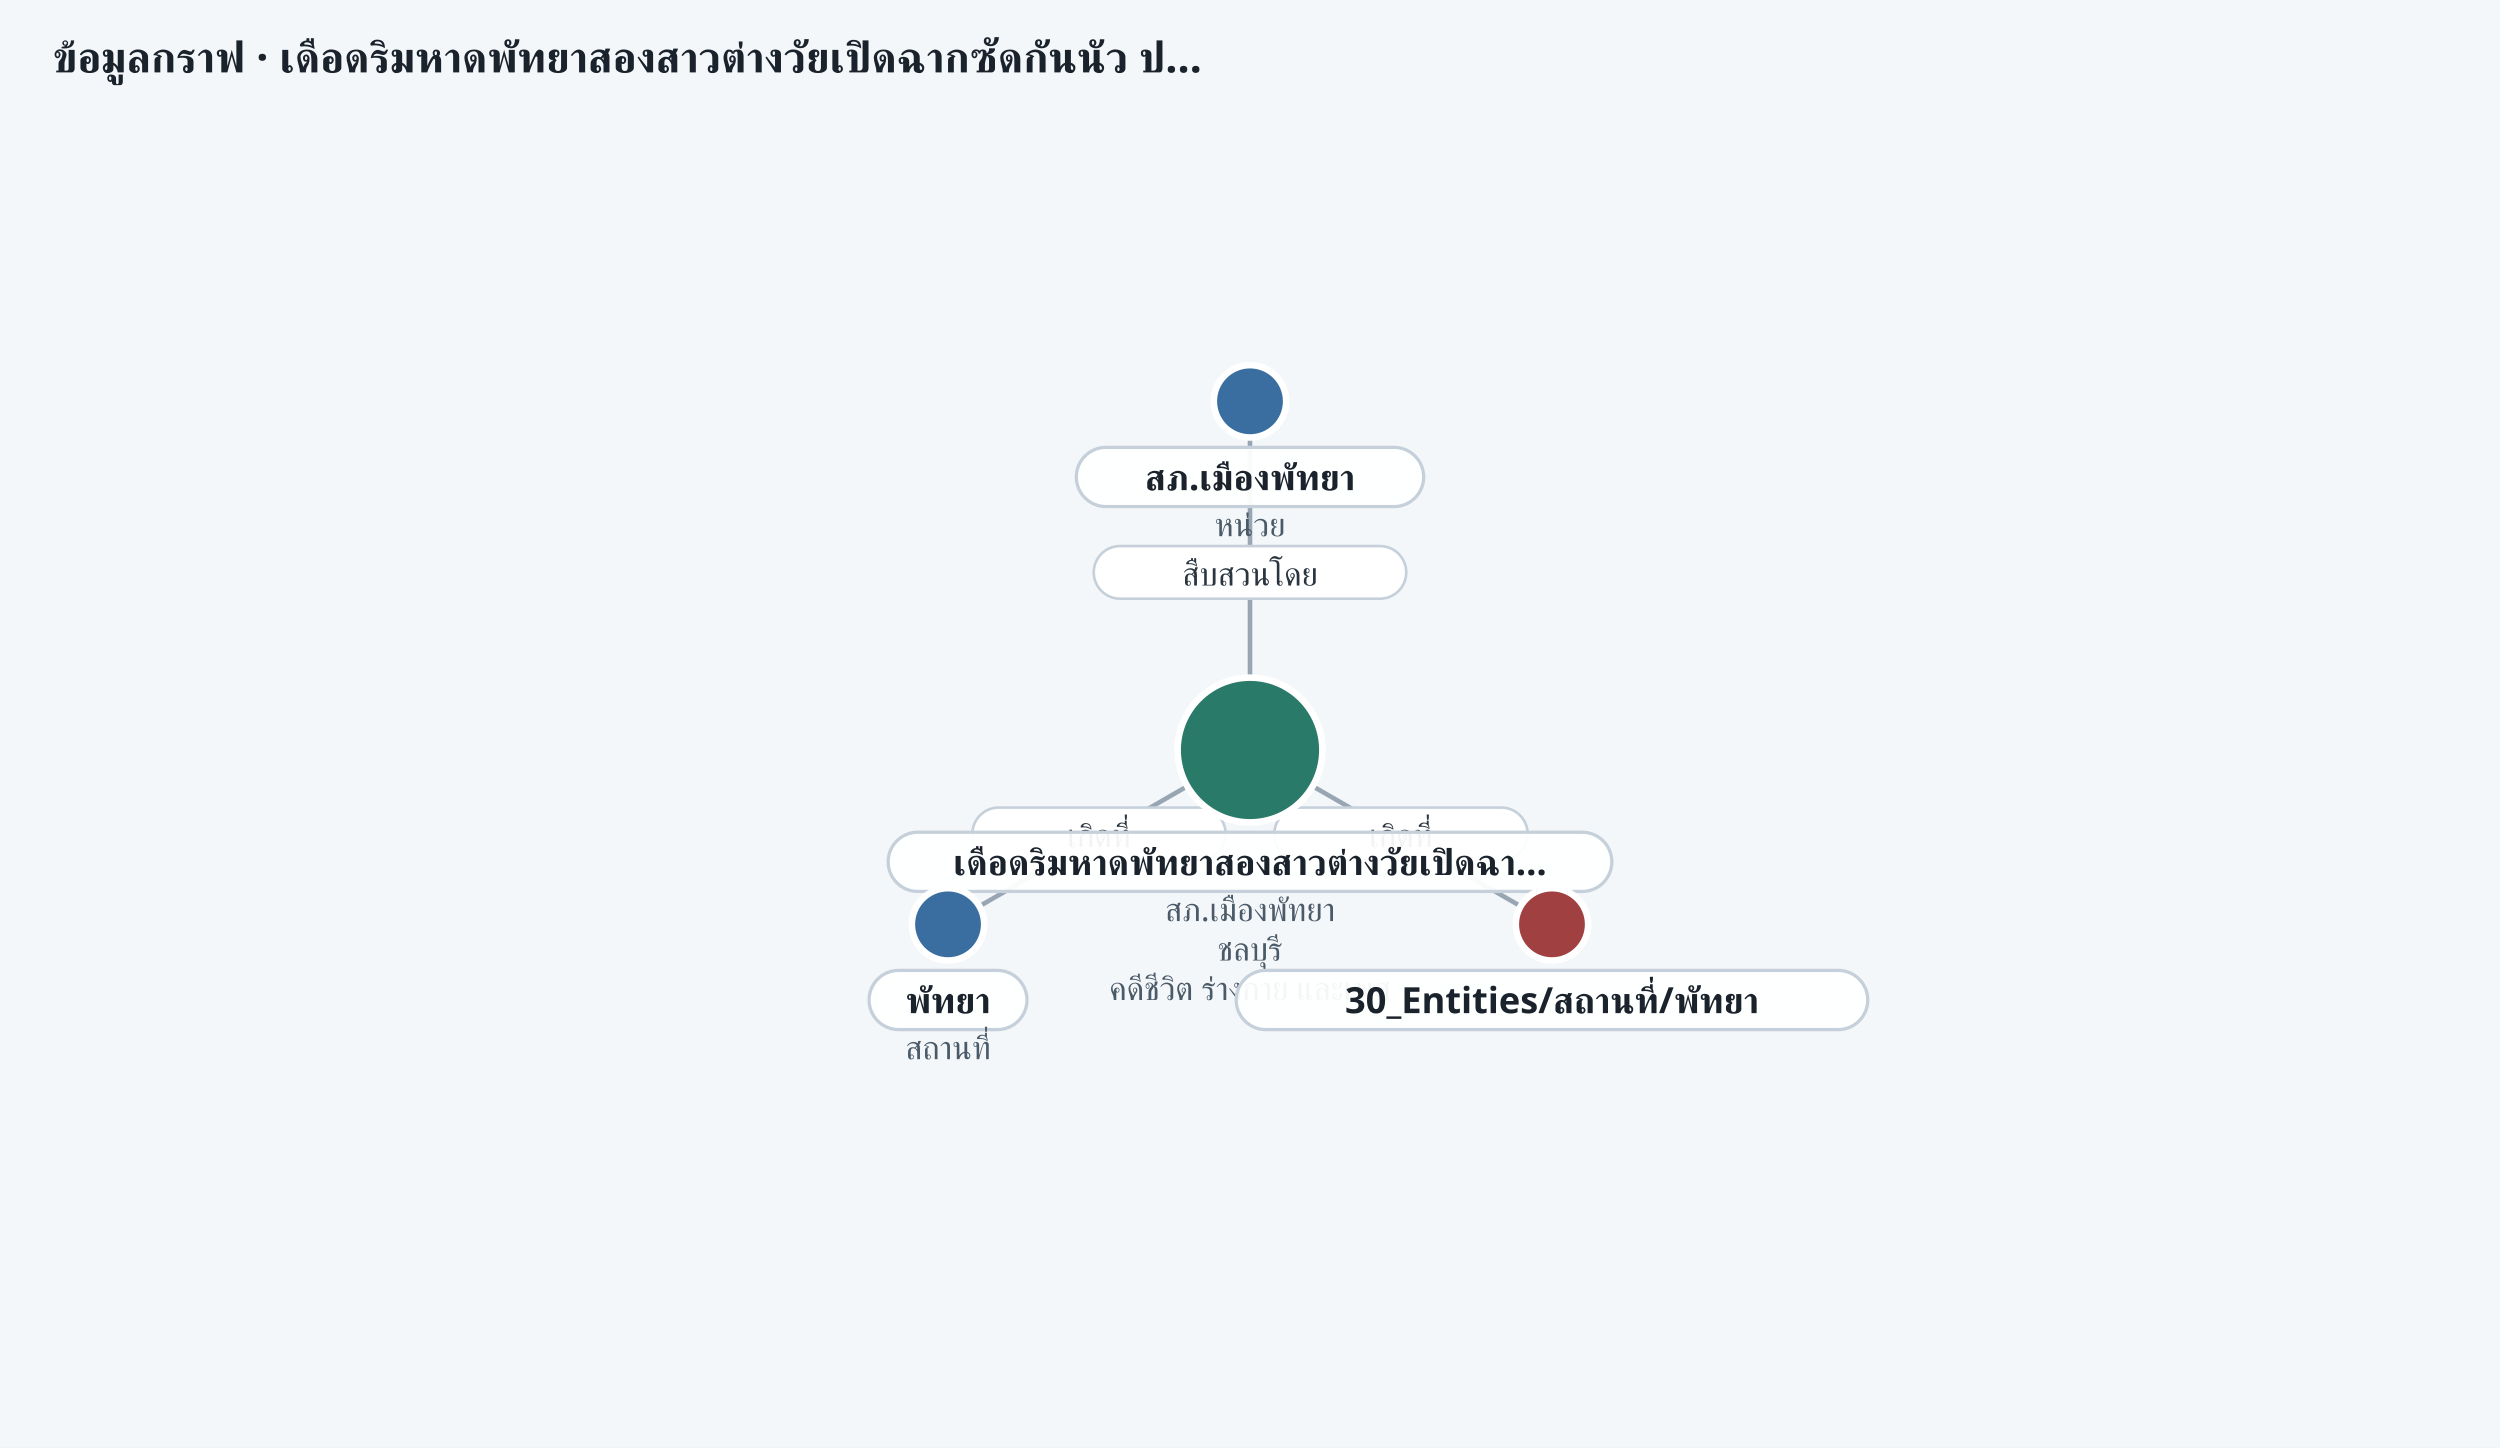
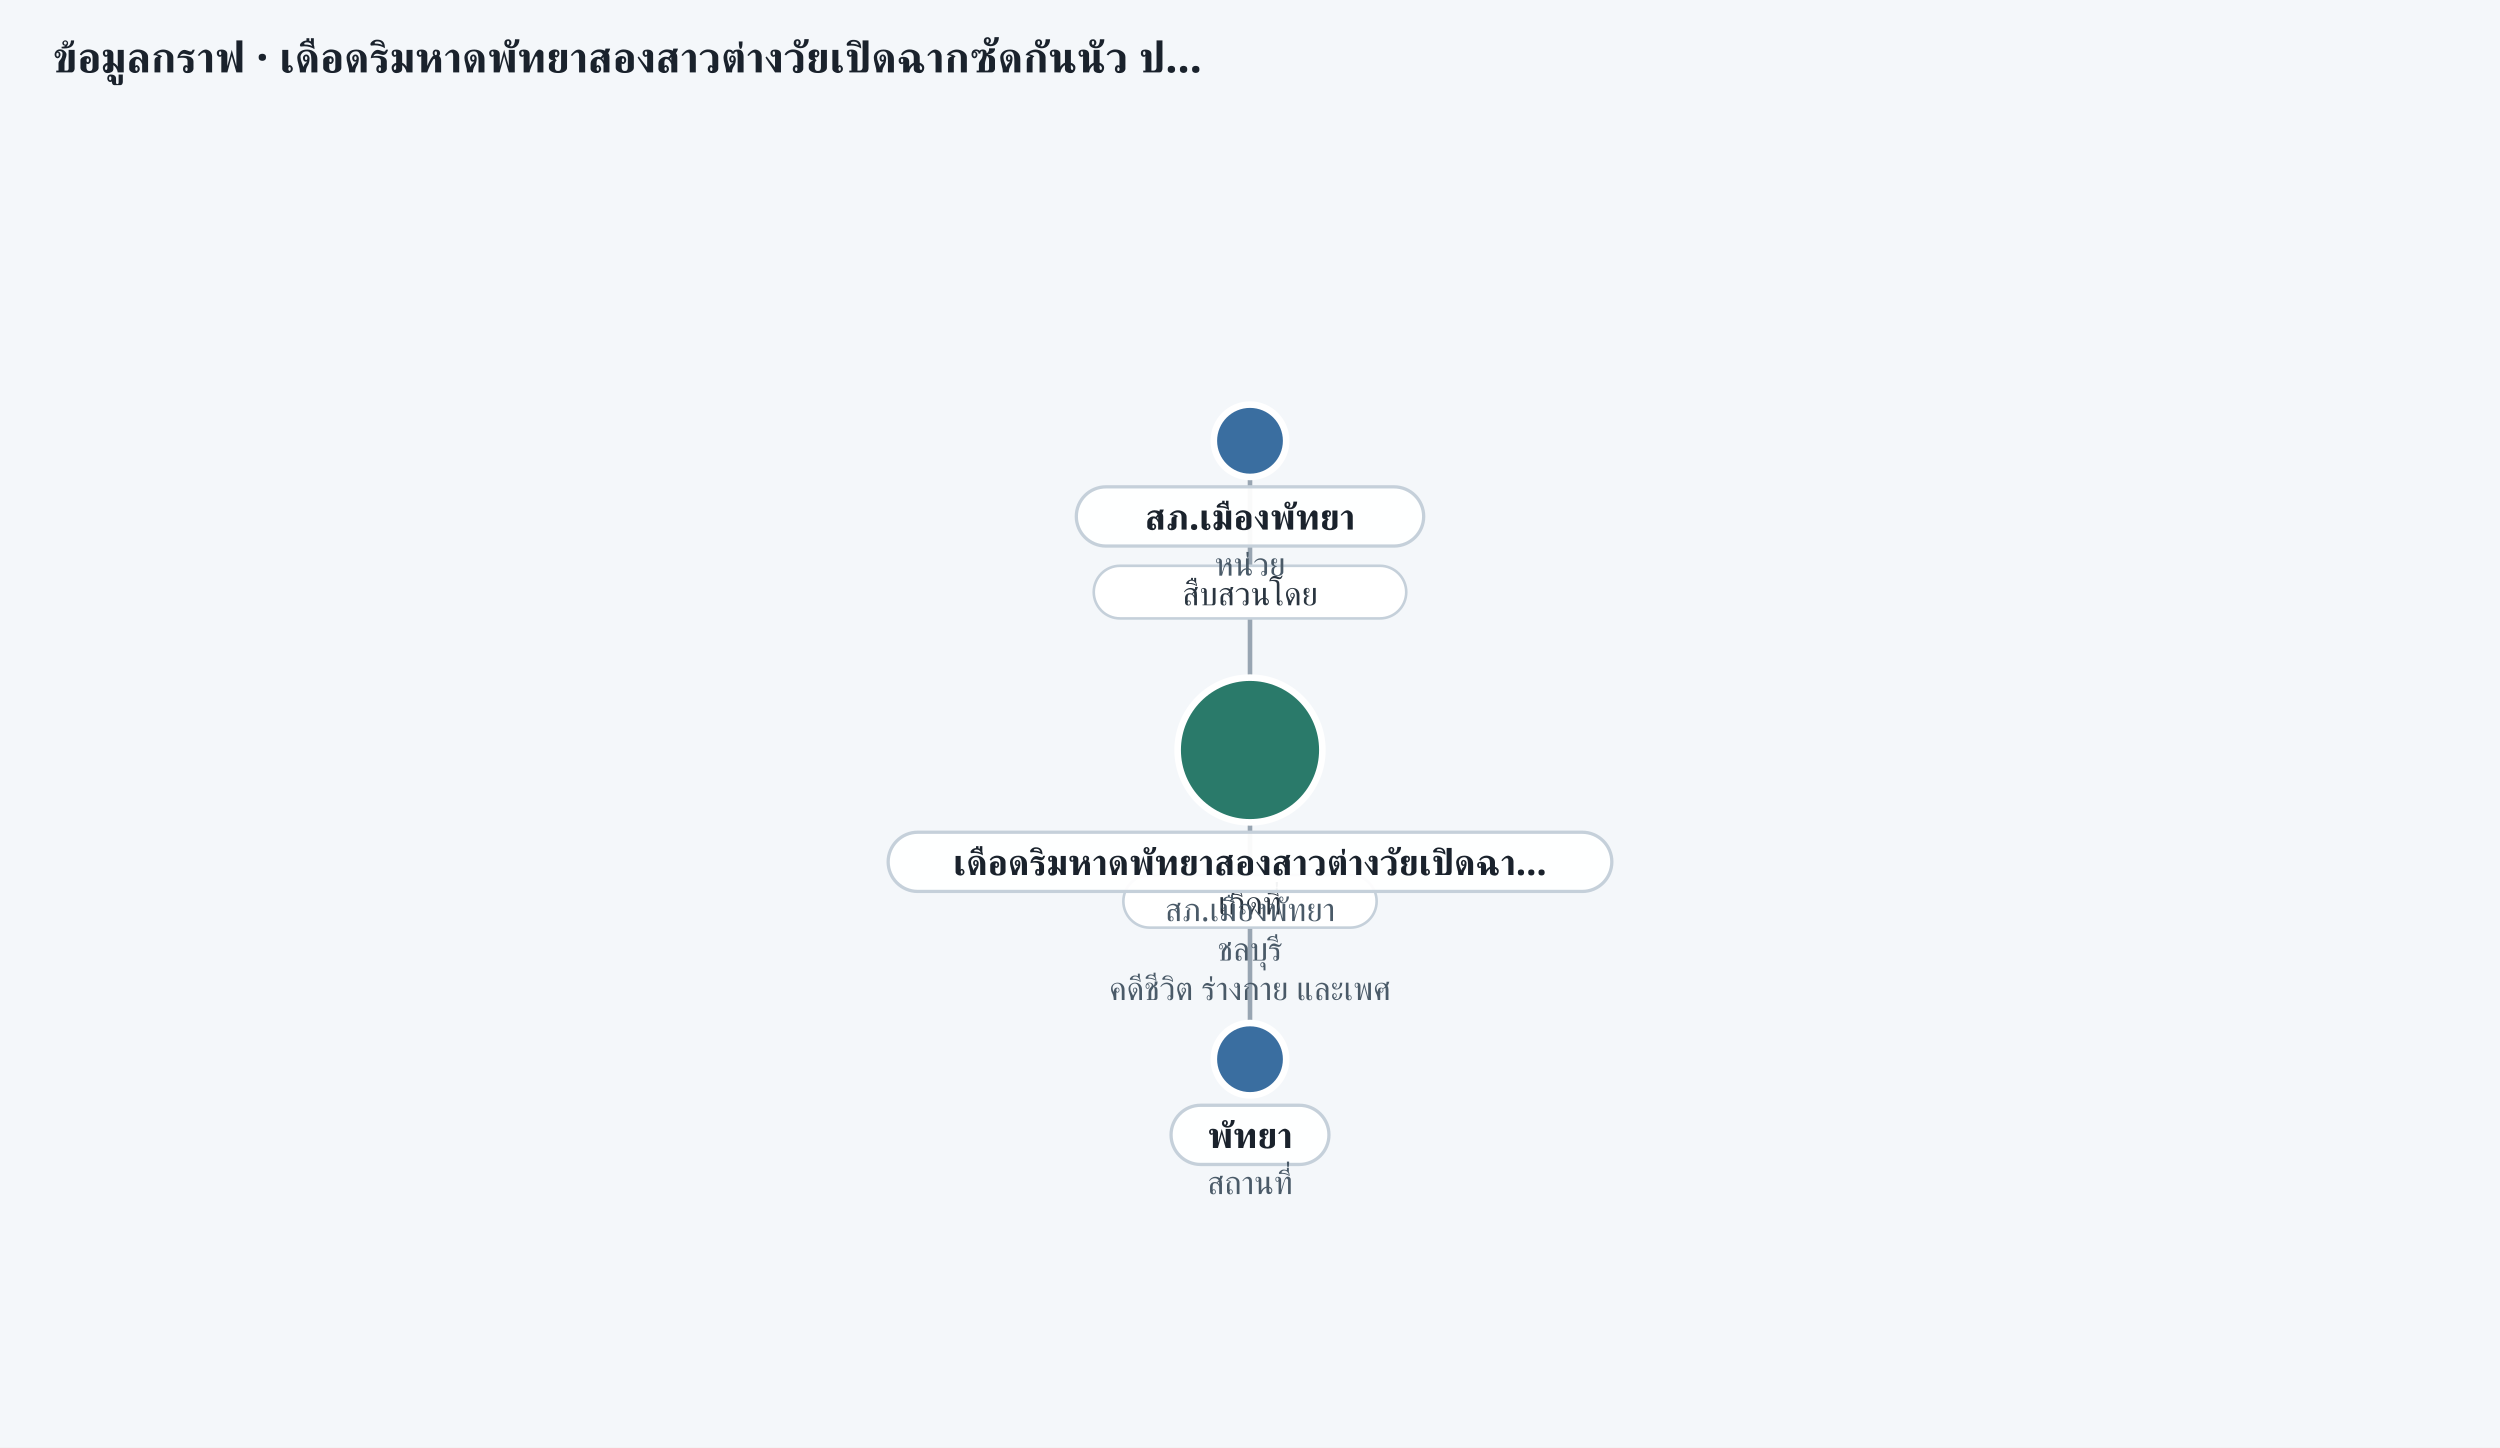
<svg xmlns="http://www.w3.org/2000/svg" width="760" height="440" viewBox="0 0 760 440" role="img" aria-label="ego graph 20261023-violent-06">
  <rect width="100%" height="100%" fill="#f4f7fa" />
  <text x="16" y="22" font-size="13" font-weight="700" fill="#1a222c" font-family="Sarabun, Anuphan, sans-serif">ข้อมูลกราฟ · เดือดริมหาดพัทยาสองสาวต่างวัยเปิดฉากซัดกันนัว ป…</text>
-   <line x1="380.0" y1="228.0" x2="380.0" y2="122.0" stroke="#7a8a9a" stroke-width="1.4" opacity="0.75" />
-   <rect x="332.5" y="166.0" width="95.0" height="16" rx="8" fill="#fff" stroke="#c5d0da" stroke-width="0.8" />
-   <text x="380.0" y="178.0" text-anchor="middle" font-size="10" fill="#2a3540" font-family="Sarabun, Anuphan, sans-serif">สืบสวนโดย</text>
-   <line x1="380.0" y1="228.0" x2="471.8" y2="281.0" stroke="#7a8a9a" stroke-width="1.4" opacity="0.75" />
-   <rect x="387.4" y="245.5" width="77.0" height="16" rx="8" fill="#fff" stroke="#c5d0da" stroke-width="0.8" />
-   <text x="425.9" y="257.5" text-anchor="middle" font-size="10" fill="#2a3540" font-family="Sarabun, Anuphan, sans-serif">เกิดที่</text>
-   <line x1="380.0" y1="228.0" x2="288.2" y2="281.0" stroke="#7a8a9a" stroke-width="1.4" opacity="0.75" />
-   <rect x="295.6" y="245.5" width="77.0" height="16" rx="8" fill="#fff" stroke="#c5d0da" stroke-width="0.8" />
-   <text x="334.1" y="257.5" text-anchor="middle" font-size="10" fill="#2a3540" font-family="Sarabun, Anuphan, sans-serif">เกิดที่</text>
+   <line x1="380.0" y1="228.0" x2="380.0" y2="134.0" stroke="#7a8a9a" stroke-width="1.4" opacity="0.75" />
+   <rect x="332.5" y="172.0" width="95.0" height="16" rx="8" fill="#fff" stroke="#c5d0da" stroke-width="0.8" />
+   <text x="380.0" y="184.0" text-anchor="middle" font-size="10" fill="#2a3540" font-family="Sarabun, Anuphan, sans-serif">สืบสวนโดย</text>
+   <line x1="380.0" y1="228.0" x2="380.0" y2="322.0" stroke="#7a8a9a" stroke-width="1.4" opacity="0.75" />
+   <rect x="341.5" y="266.0" width="77.0" height="16" rx="8" fill="#fff" stroke="#c5d0da" stroke-width="0.8" />
+   <text x="380.0" y="278.0" text-anchor="middle" font-size="10" fill="#2a3540" font-family="Sarabun, Anuphan, sans-serif">เกิดที่</text>
  <circle cx="380.0" cy="228.0" r="22" fill="#2a7a6a" stroke="#fff" stroke-width="2" />
  <rect x="270.0" y="253.0" width="220.0" height="18" rx="9" fill="rgba(255,255,255,0.94)" stroke="#c5d0da" />
  <text x="380.0" y="266.0" text-anchor="middle" font-size="11" font-weight="600" fill="#1a222c" font-family="Sarabun, Anuphan, sans-serif">เดือดริมหาดพัทยาสองสาวต่างวัยเปิดฉา…</text>
  <text x="380.0" y="280.0" text-anchor="middle" font-size="10" fill="#4a5a68" font-family="Sarabun, Anuphan, sans-serif">สภ.เมืองพัทยา</text>
  <text x="380.0" y="292.0" text-anchor="middle" font-size="10" fill="#4a5a68" font-family="Sarabun, Anuphan, sans-serif">ชลบุรี</text>
  <text x="380.0" y="304.0" text-anchor="middle" font-size="10" fill="#4a5a68" font-family="Sarabun, Anuphan, sans-serif">คดีชีวิต ร่างกาย และเพศ</text>
-   <circle cx="380.0" cy="122.0" r="11" fill="#3a6ea0" stroke="#fff" stroke-width="2" />
-   <rect x="327.2" y="136.0" width="105.6" height="18" rx="9" fill="rgba(255,255,255,0.94)" stroke="#c5d0da" />
-   <text x="380.0" y="149.0" text-anchor="middle" font-size="11" font-weight="600" fill="#1a222c" font-family="Sarabun, Anuphan, sans-serif">สภ.เมืองพัทยา</text>
-   <text x="380.0" y="163.0" text-anchor="middle" font-size="10" fill="#4a5a68" font-family="Sarabun, Anuphan, sans-serif">หน่วย</text>
-   <circle cx="471.8" cy="281.0" r="11" fill="#a04040" stroke="#fff" stroke-width="2" />
-   <rect x="375.8" y="295.0" width="192.0" height="18" rx="9" fill="rgba(255,255,255,0.94)" stroke="#c5d0da" />
-   <text x="471.8" y="308.0" text-anchor="middle" font-size="11" font-weight="600" fill="#1a222c" font-family="Sarabun, Anuphan, sans-serif">30_Entities/สถานที่/พัทยา</text>
-   <circle cx="288.2" cy="281.0" r="11" fill="#3a6ea0" stroke="#fff" stroke-width="2" />
-   <rect x="264.2" y="295.0" width="48.0" height="18" rx="9" fill="rgba(255,255,255,0.94)" stroke="#c5d0da" />
-   <text x="288.2" y="308.0" text-anchor="middle" font-size="11" font-weight="600" fill="#1a222c" font-family="Sarabun, Anuphan, sans-serif">พัทยา</text>
-   <text x="288.2" y="322.0" text-anchor="middle" font-size="10" fill="#4a5a68" font-family="Sarabun, Anuphan, sans-serif">สถานที่</text>
+   <circle cx="380.0" cy="134.0" r="11" fill="#3a6ea0" stroke="#fff" stroke-width="2" />
+   <rect x="327.2" y="148.0" width="105.6" height="18" rx="9" fill="rgba(255,255,255,0.94)" stroke="#c5d0da" />
+   <text x="380.0" y="161.0" text-anchor="middle" font-size="11" font-weight="600" fill="#1a222c" font-family="Sarabun, Anuphan, sans-serif">สภ.เมืองพัทยา</text>
+   <text x="380.0" y="175.0" text-anchor="middle" font-size="10" fill="#4a5a68" font-family="Sarabun, Anuphan, sans-serif">หน่วย</text>
+   <circle cx="380.0" cy="322.0" r="11" fill="#3a6ea0" stroke="#fff" stroke-width="2" />
+   <rect x="356.0" y="336.0" width="48.0" height="18" rx="9" fill="rgba(255,255,255,0.94)" stroke="#c5d0da" />
+   <text x="380.0" y="349.0" text-anchor="middle" font-size="11" font-weight="600" fill="#1a222c" font-family="Sarabun, Anuphan, sans-serif">พัทยา</text>
+   <text x="380.0" y="363.0" text-anchor="middle" font-size="10" fill="#4a5a68" font-family="Sarabun, Anuphan, sans-serif">สถานที่</text>
</svg>
